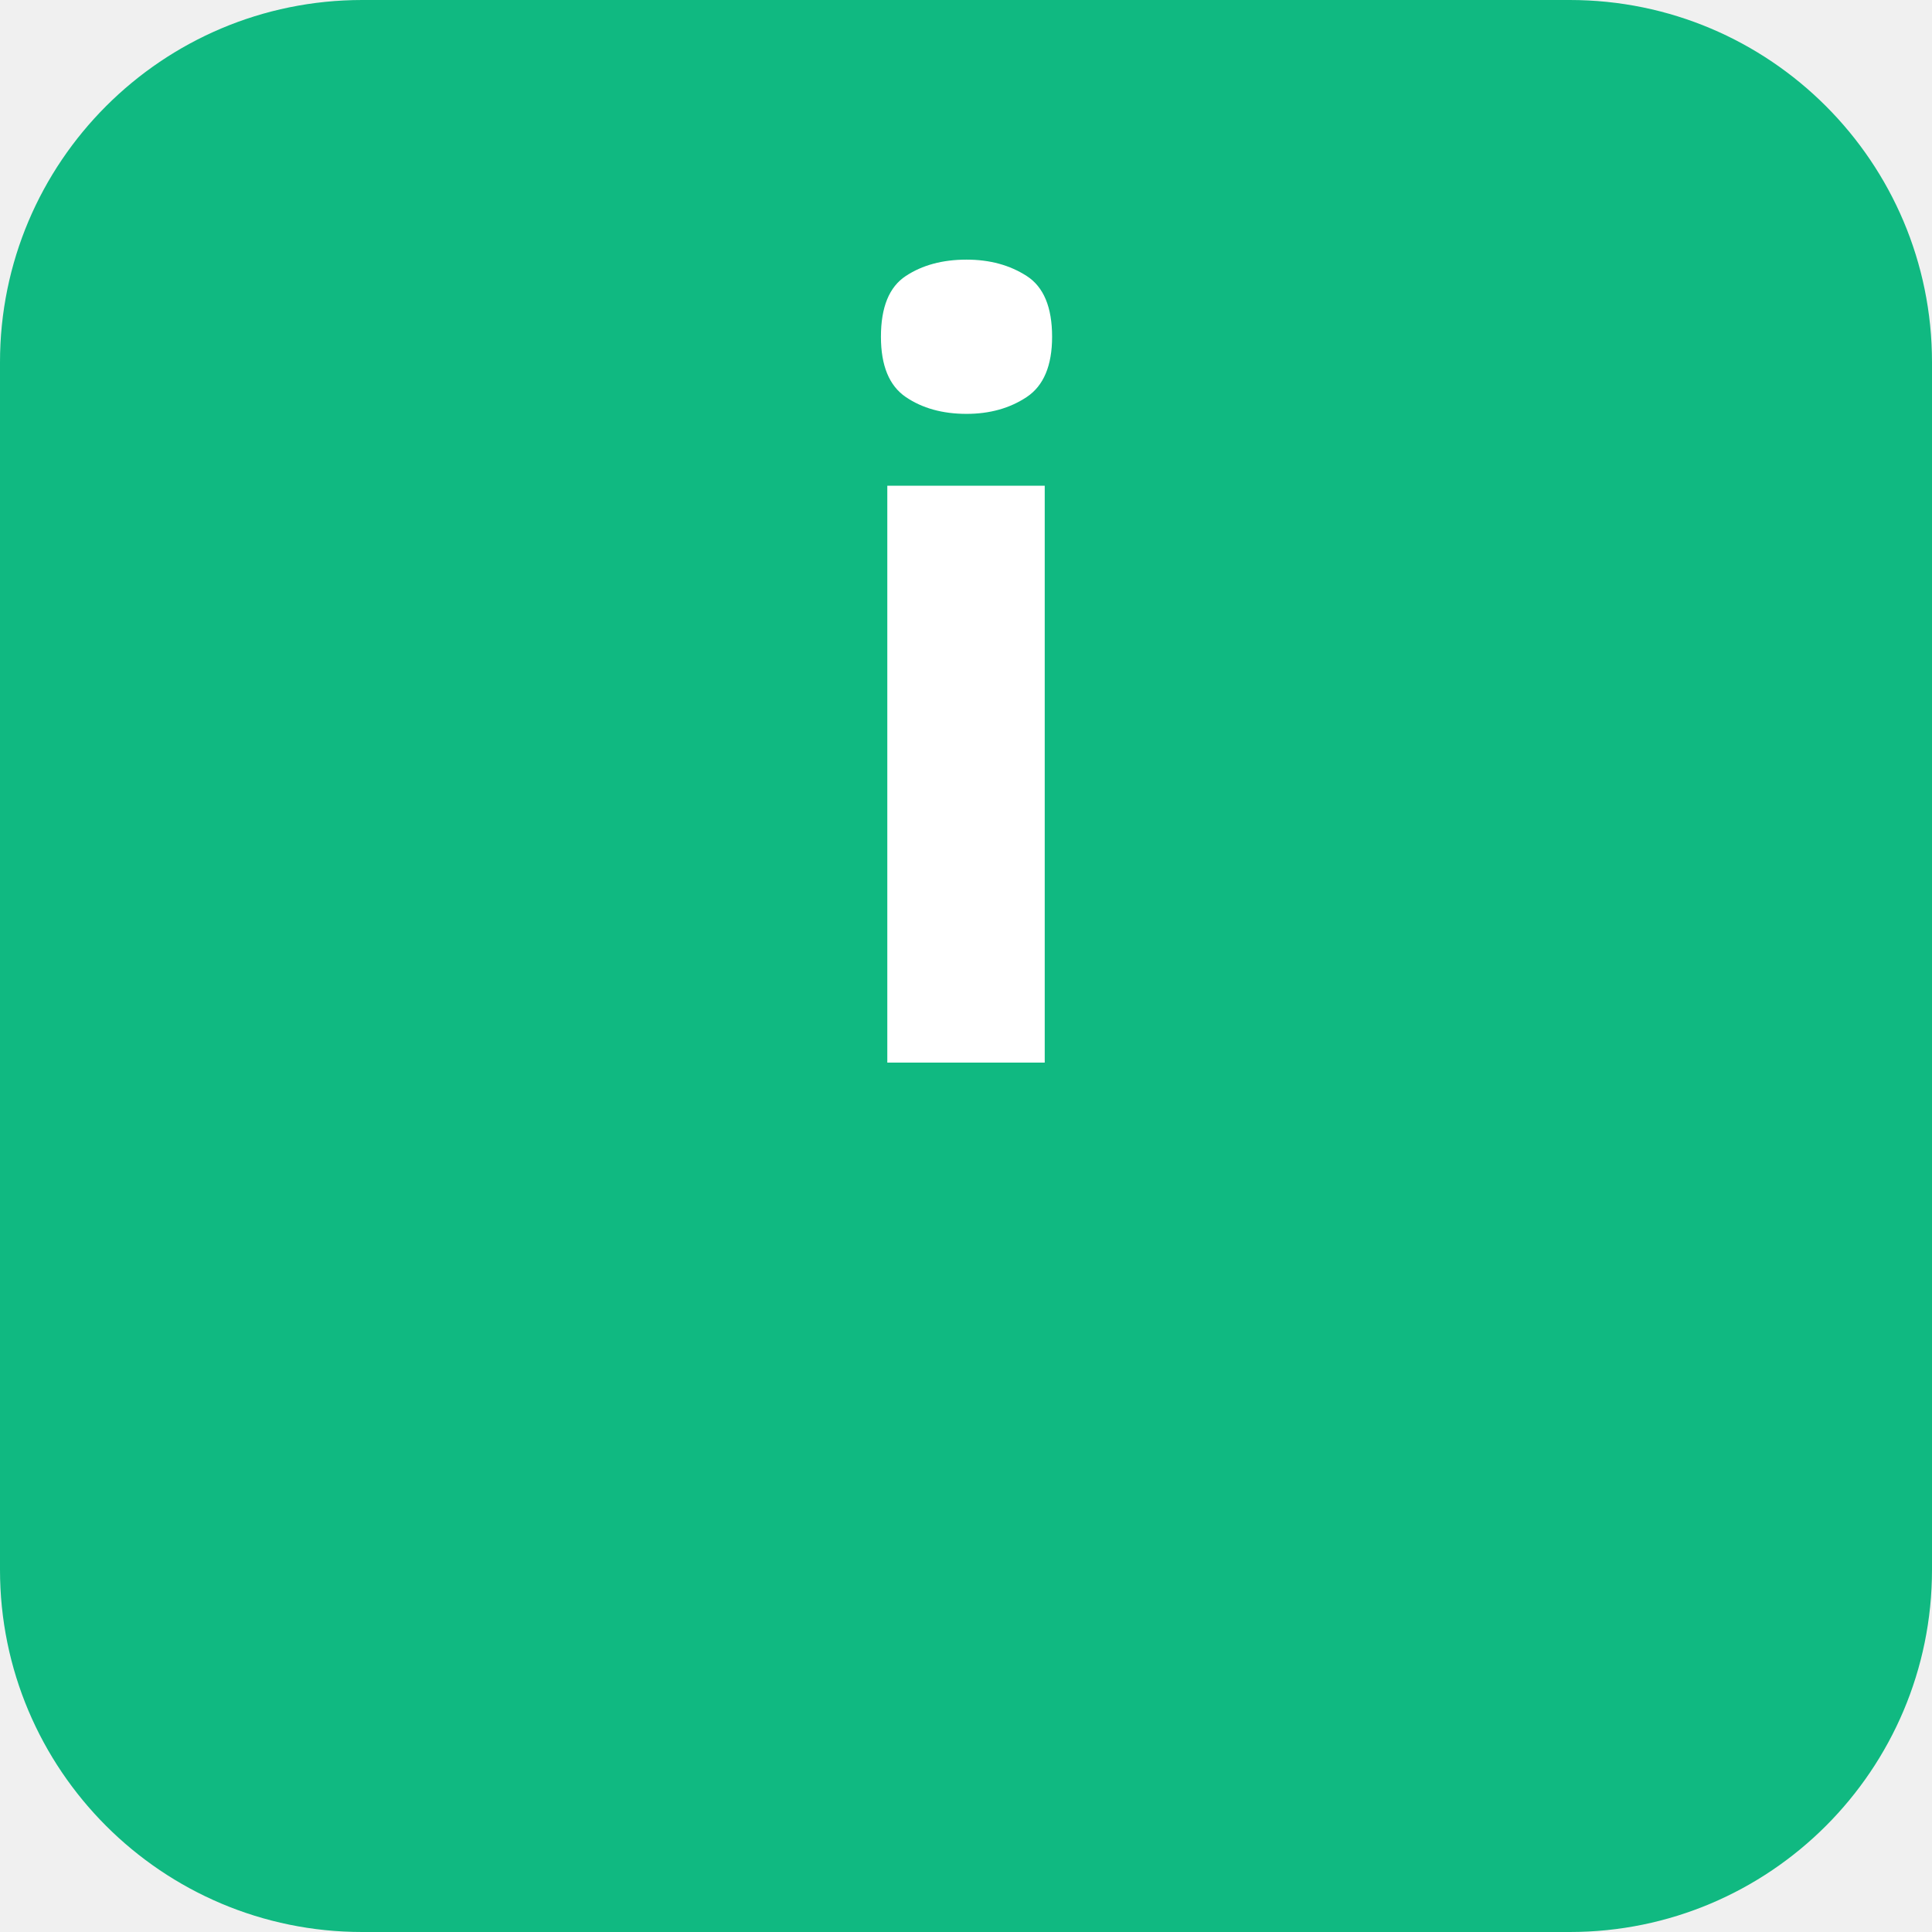
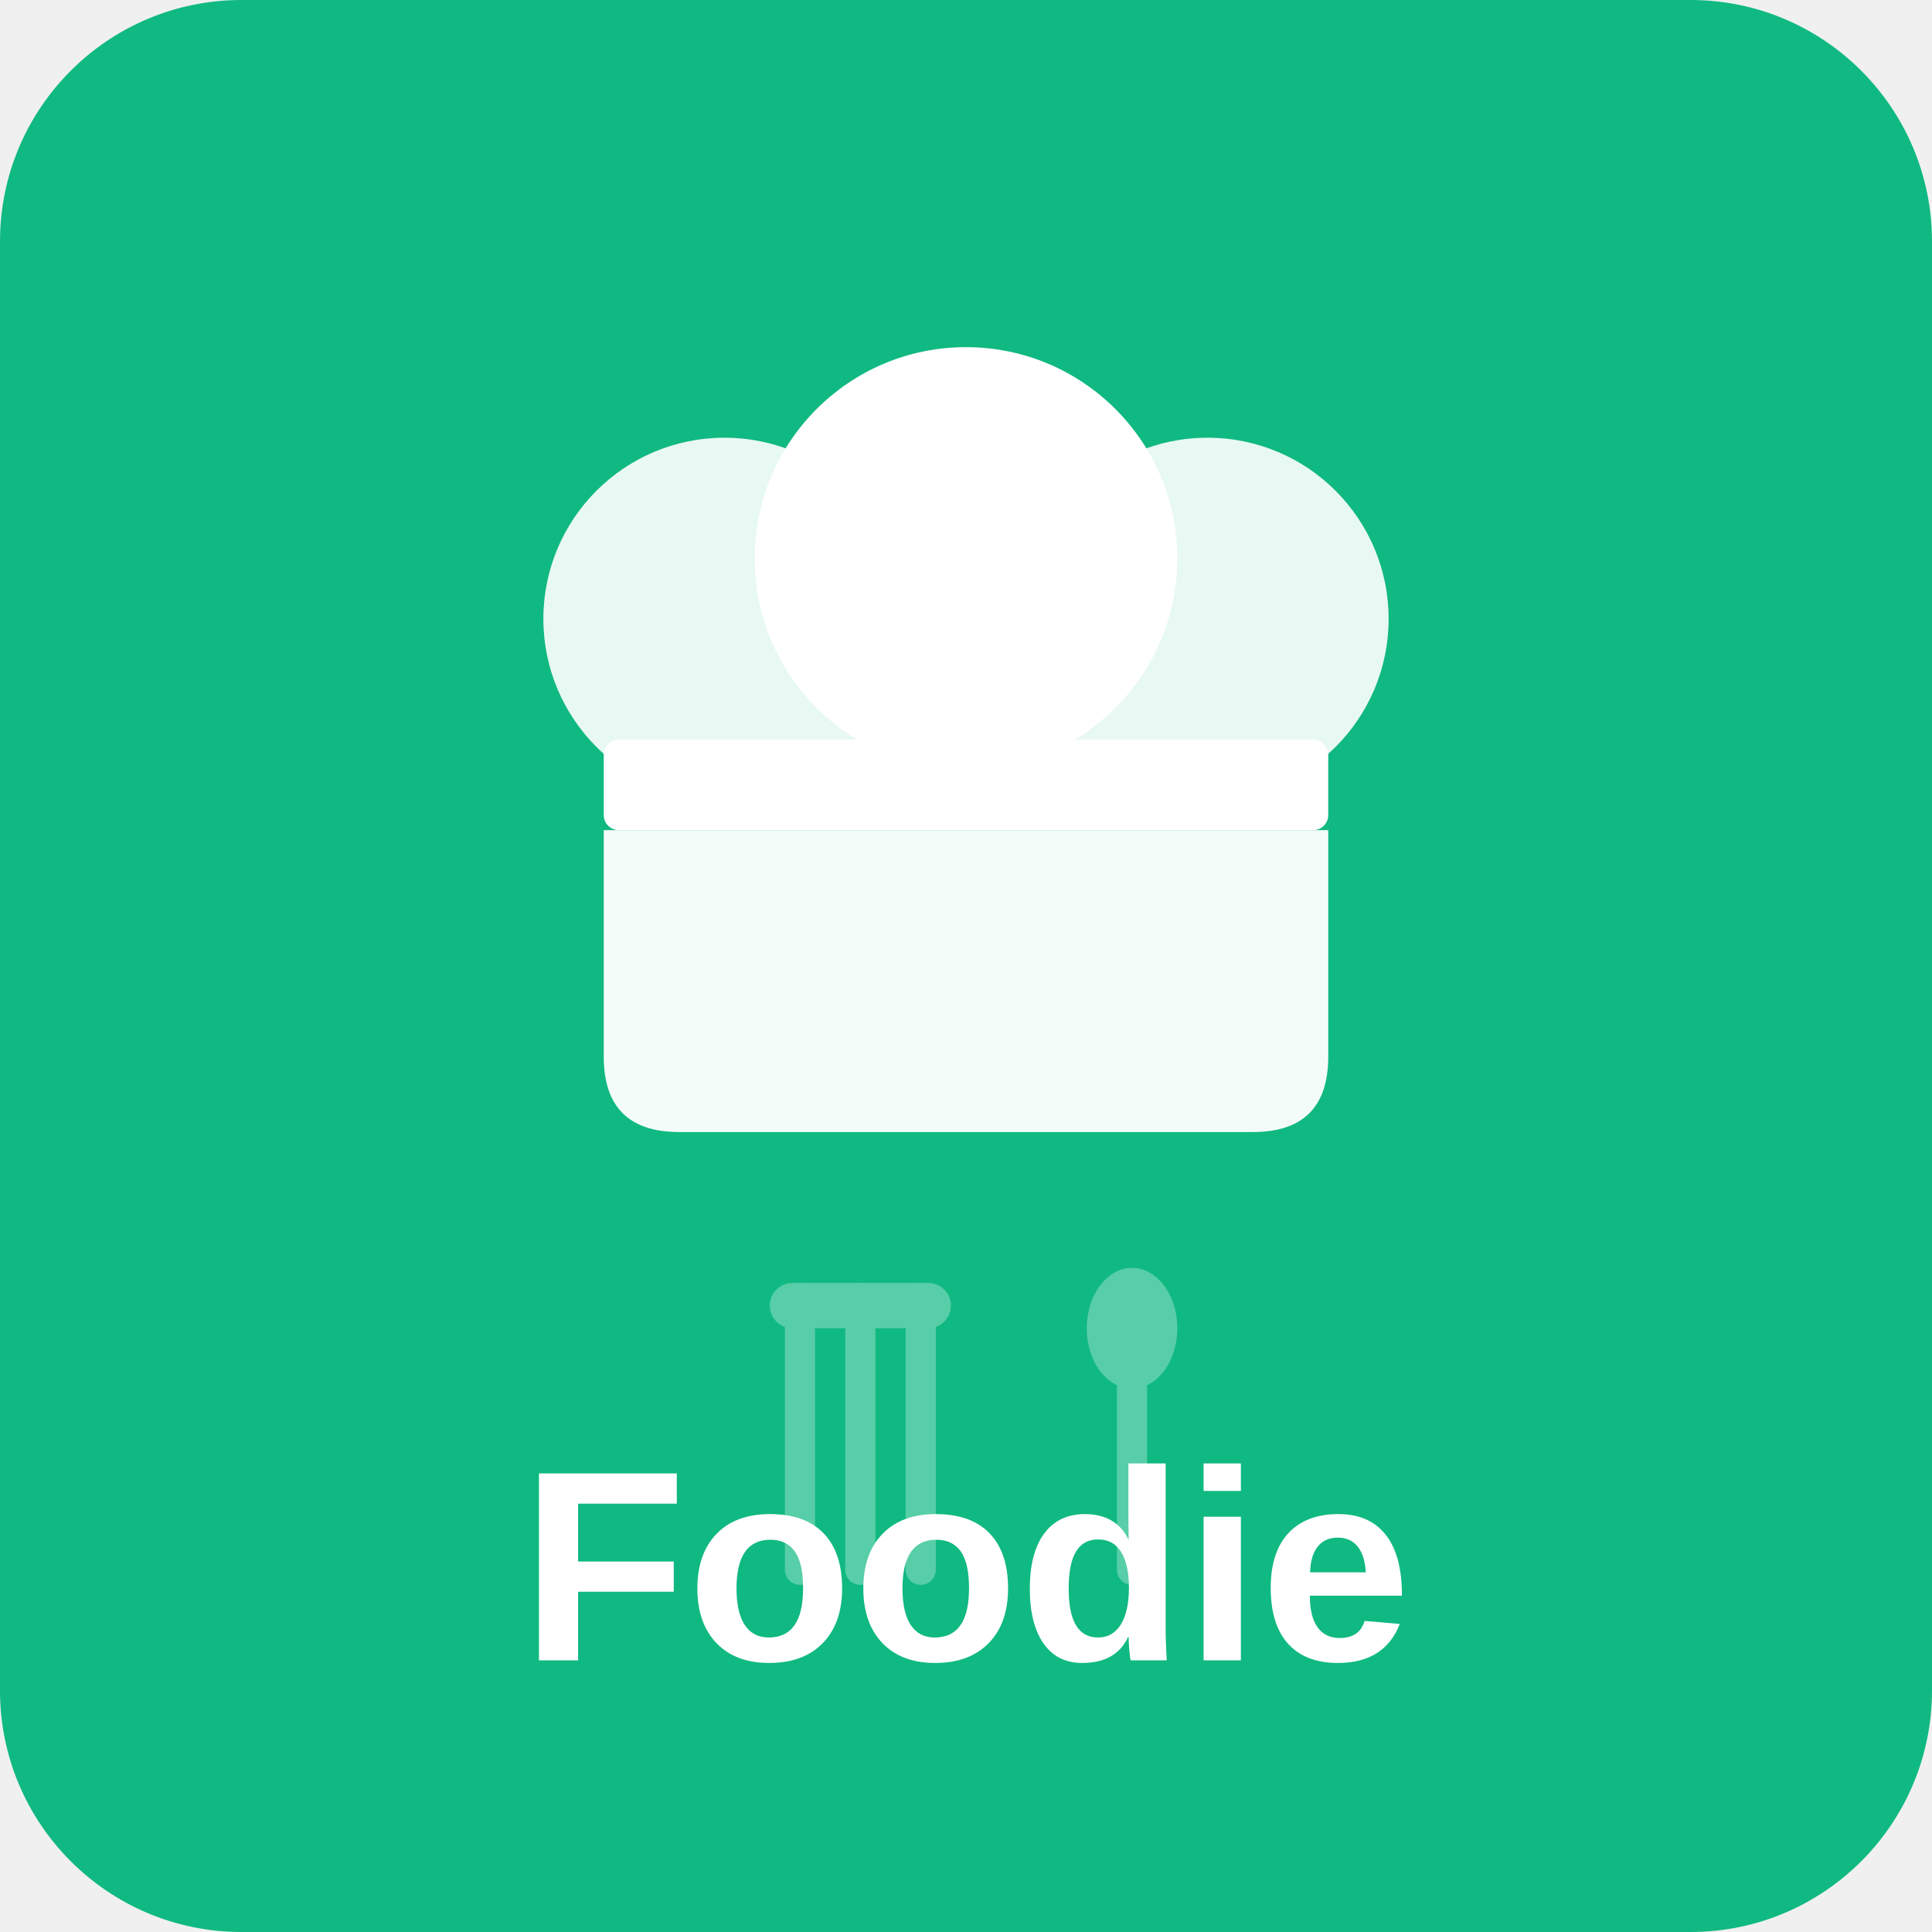
- <svg xmlns="http://www.w3.org/2000/svg" viewBox="0 0 512 512">
-   <rect width="512" height="512" rx="96" fill="#10b981" />
-   <text x="50%" y="55%" text-anchor="middle" font-family="system-ui, sans-serif" font-size="280" font-weight="700" fill="white">i</text>
+ <svg xmlns="http://www.w3.org/2000/svg" viewBox="0 0 512 512" fill="none">
+   <rect width="512" height="512" rx="64" fill="#10b981" />
+   <g transform="translate(128, 100)">
+     <circle cx="64" cy="64" r="48" fill="white" opacity="0.9" />
+     <circle cx="128" cy="48" r="56" fill="white" />
+     <circle cx="192" cy="64" r="48" fill="white" opacity="0.9" />
+     <rect x="32" y="96" width="192" height="24" rx="4" fill="white" />
+     <path d="M 32 120 L 32 180 Q 32 200 52 200 L 204 200 Q 224 200 224 180 L 224 120 Z" fill="white" opacity="0.95" />
+     <g transform="translate(80, 240)" fill="white" opacity="0.3">
+       <rect x="0" y="0" width="8" height="80" rx="4" />
+       <rect x="16" y="0" width="8" height="80" rx="4" />
+       <rect x="32" y="0" width="8" height="80" rx="4" />
+       <rect x="-4" y="0" width="48" height="12" rx="6" />
+     </g>
+     <g transform="translate(160, 240)" fill="white" opacity="0.3">
+       <ellipse cx="12" cy="12" rx="12" ry="16" />
+       <rect x="8" y="24" width="8" height="56" rx="4" />
+     </g>
+   </g>
+   <text x="256" y="440" font-family="Arial, sans-serif" font-size="72" font-weight="bold" fill="white" text-anchor="middle">Foodie</text>
</svg>
